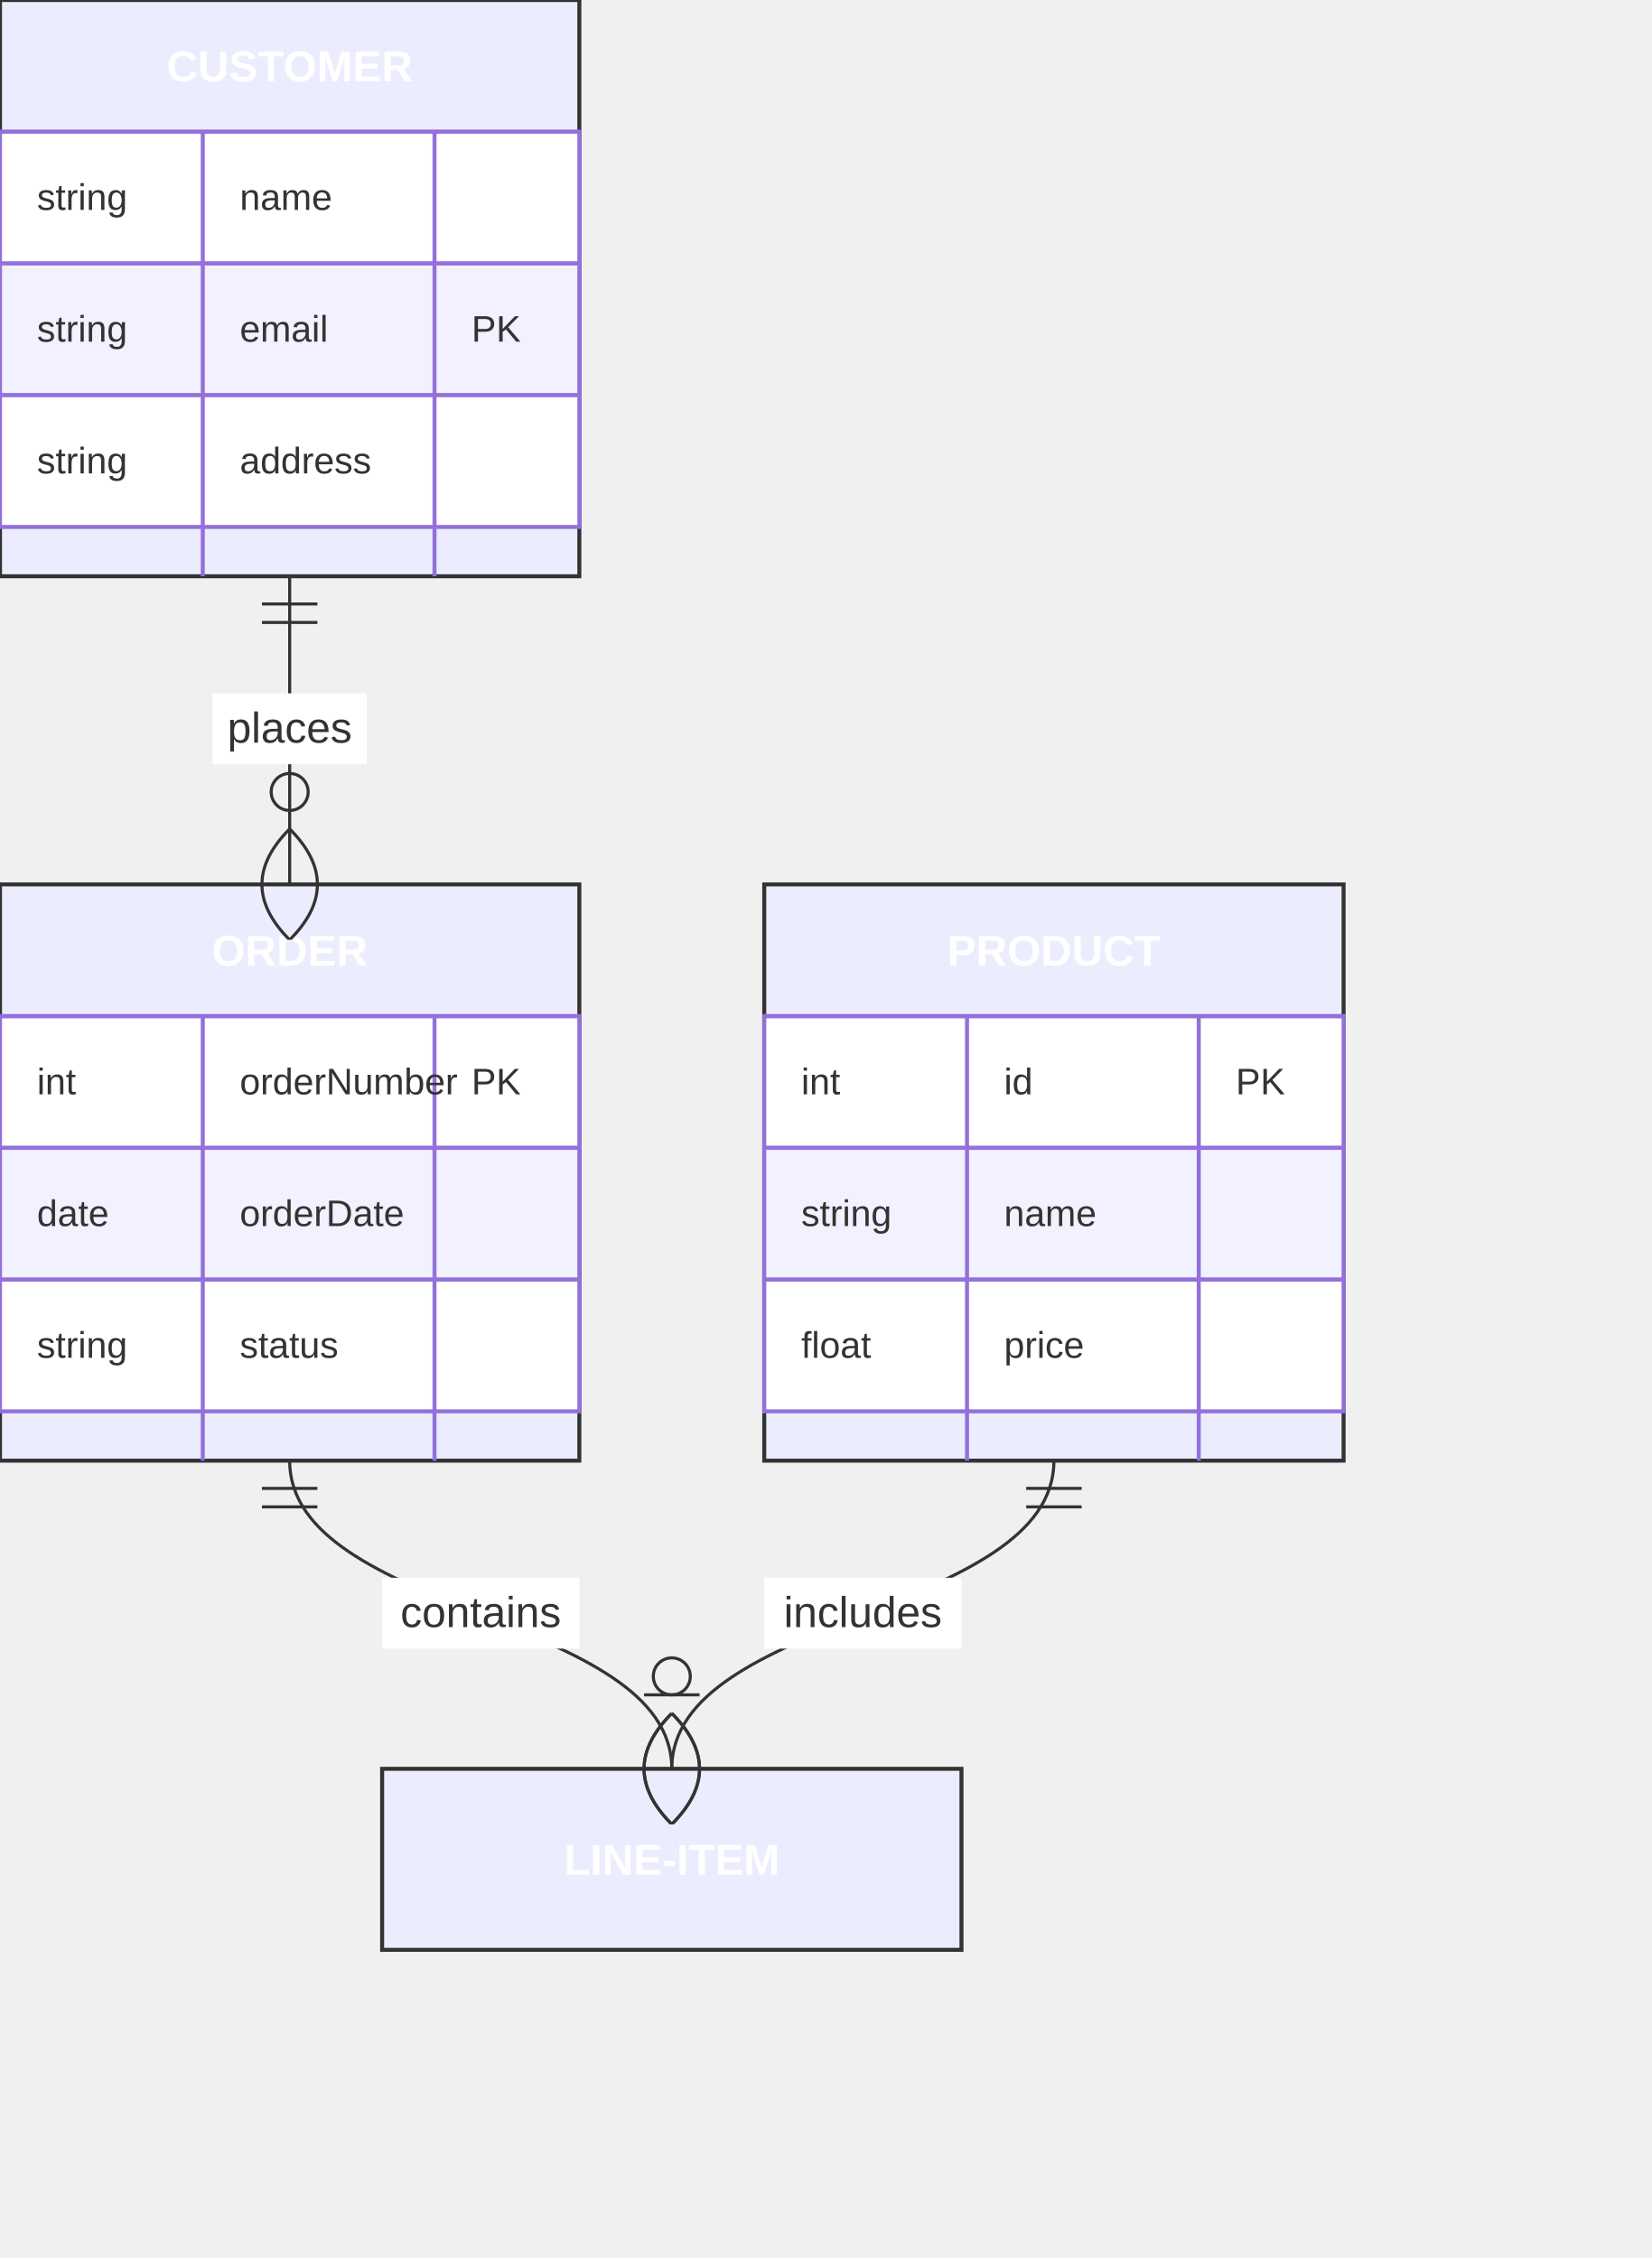
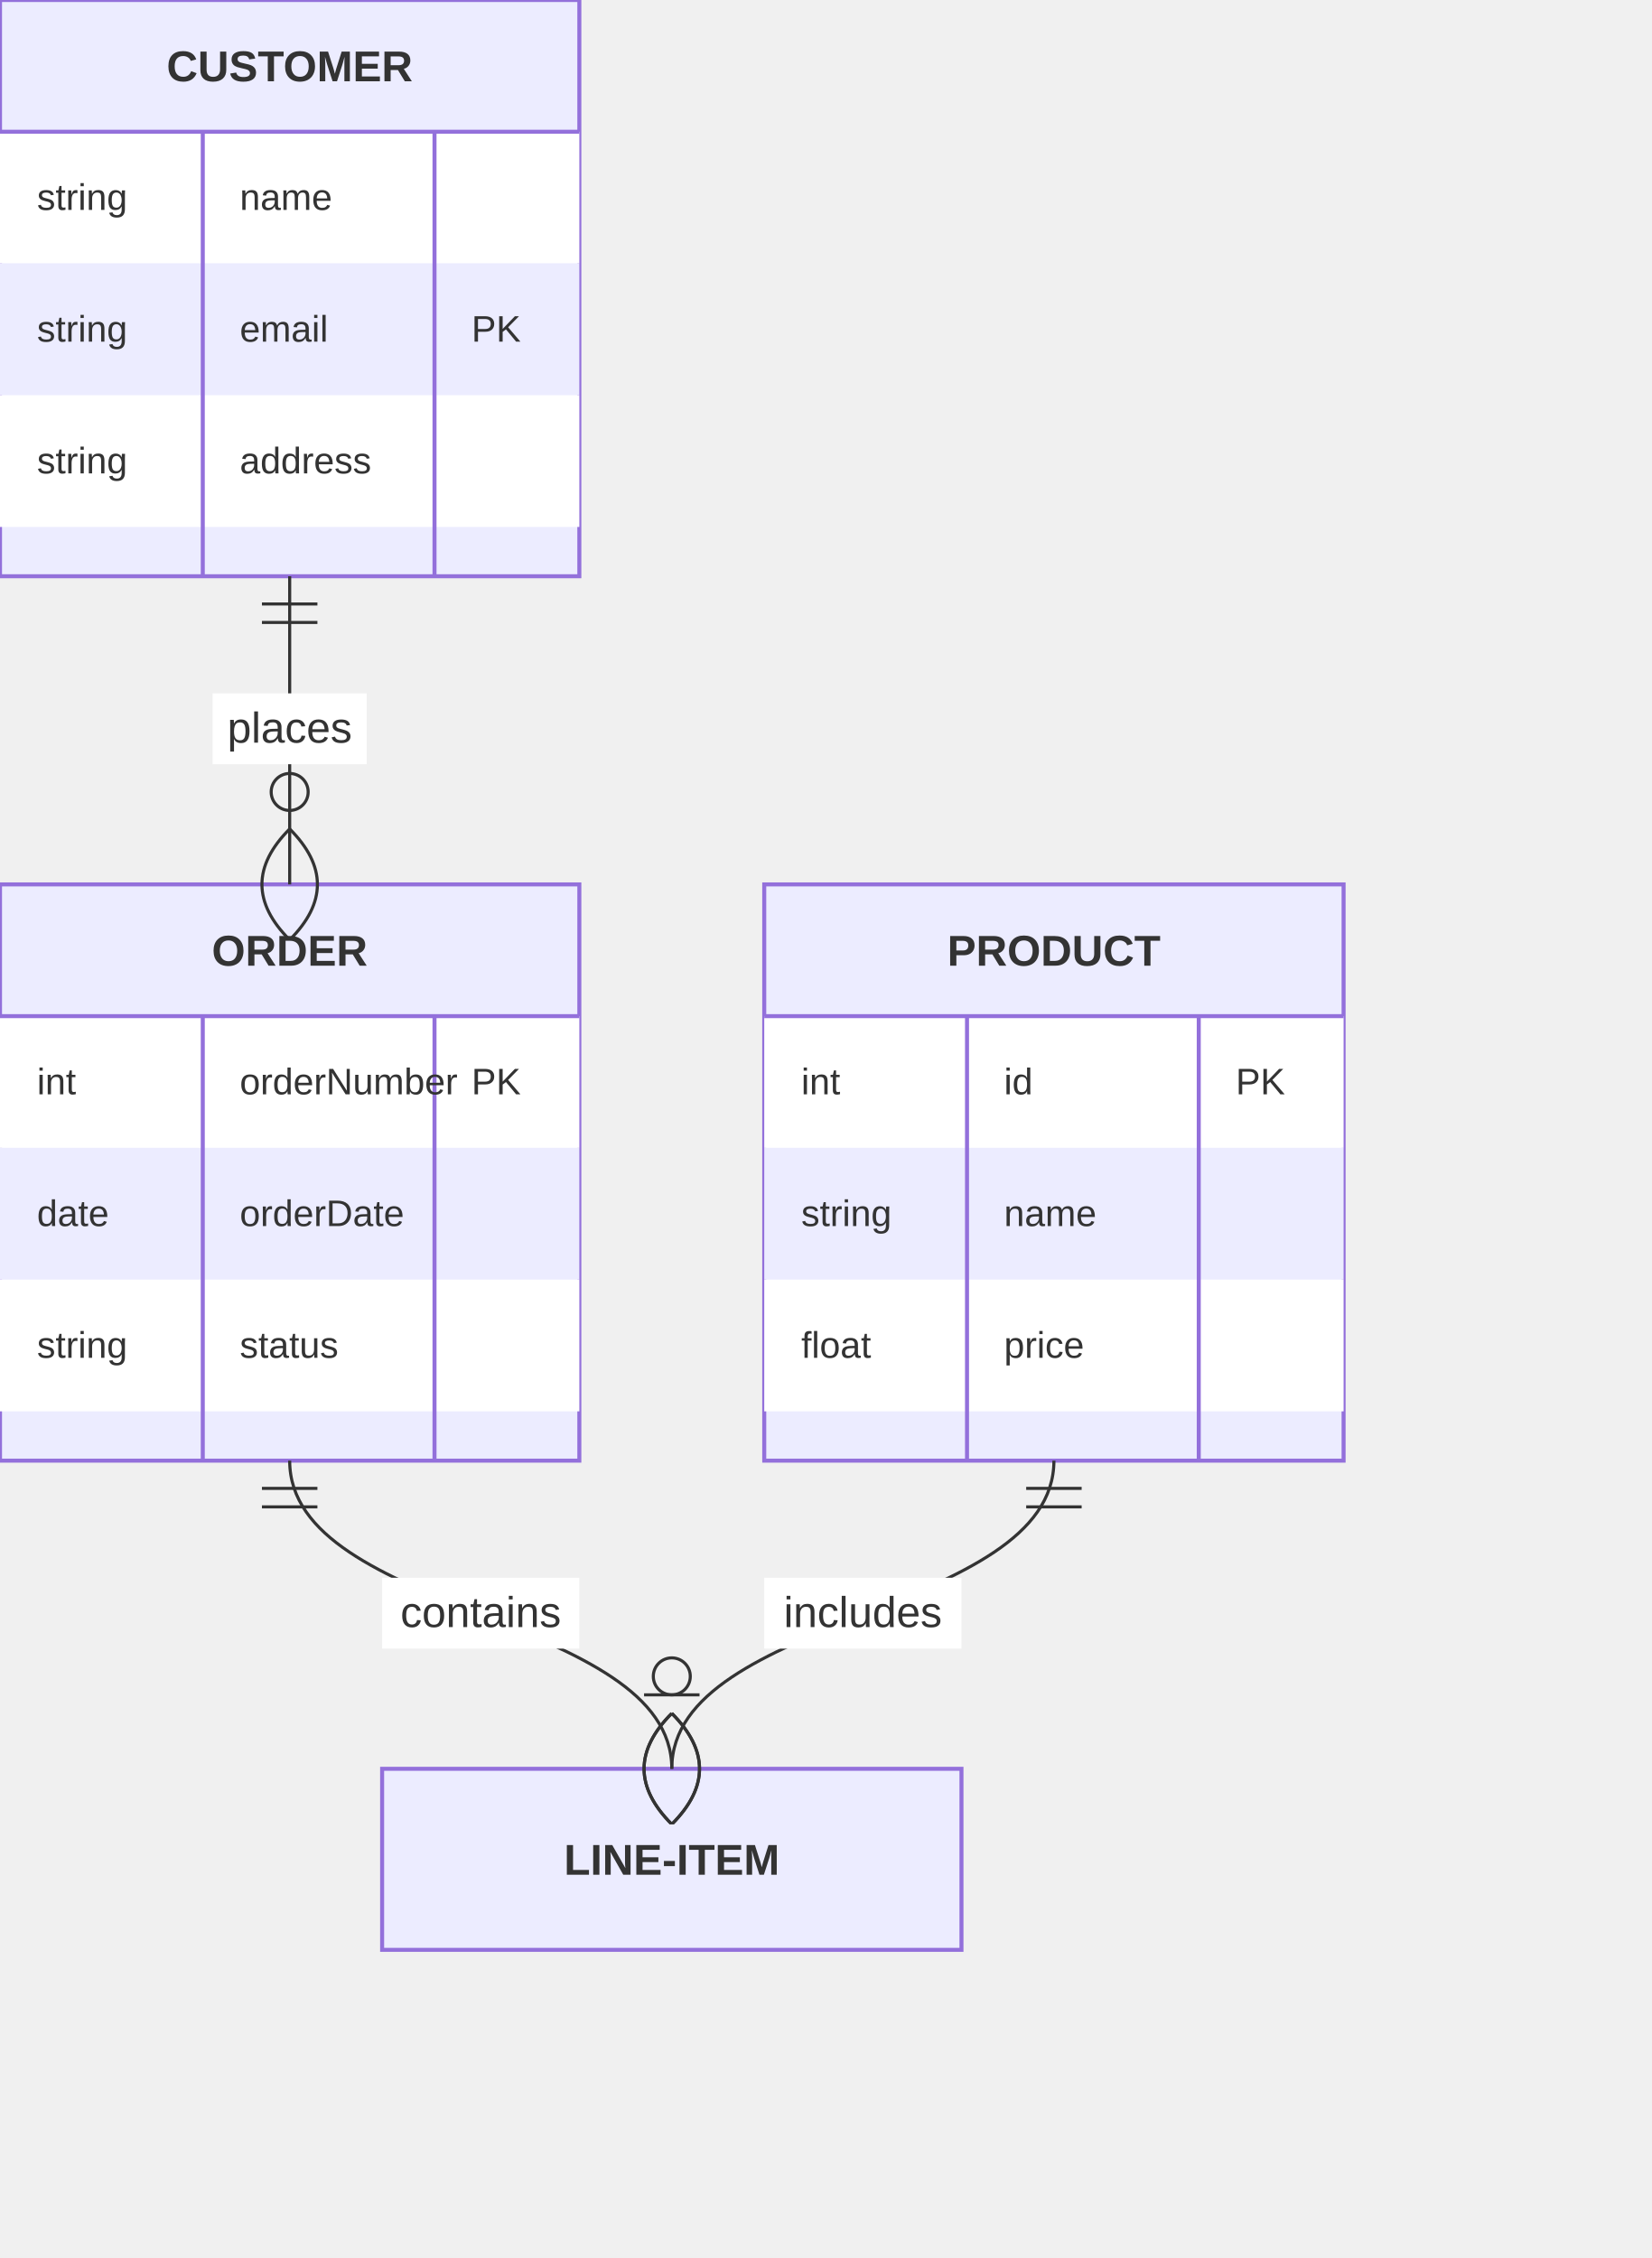
<svg xmlns="http://www.w3.org/2000/svg" width="536" height="732.75" viewBox="0 0 536 732.75" class="mermaid">
  <style>

.mermaid {
  font-family: trebuchet ms, verdana, arial, sans-serif;
  font-size: 16px;
}

.node rect,
.node polygon,
.node circle,
.node ellipse,
.node path {
  fill: #ECECFF;
  stroke: #9370DB;
  stroke-width: 1px;
}

.node line {
  stroke: #9370DB;
  stroke-width: 1px;
}

.node .label {
  fill: #333333;
}

.node text {
  fill: #333333;
  font-family: trebuchet ms, verdana, arial, sans-serif;
  font-size: 16px;
}

.edge-path {
  fill: none;
  stroke: #333333;
  stroke-width: 1px;
}

.edge-label {
  fill: #333333;
  font-family: trebuchet ms, verdana, arial, sans-serif;
}

.edge-label-bg {
  fill: rgba(232, 232, 232, 0.8);
}

.subgraph {
  fill: #ffffde;
  stroke: #aaaa33;
  stroke-width: 1px;
}

.subgraph-title {
  fill: #333333;
  font-weight: bold;
}

.cluster rect {
  fill: #ffffde;
  stroke: #aaaa33;
  stroke-width: 1px;
  rx: 5px;
  ry: 5px;
}

.cluster-label {
  fill: #333333;
  font-family: trebuchet ms, verdana, arial, sans-serif;
  font-size: 16px;
  font-weight: bold;
}

marker path {
  fill: #333333;
  stroke: #333333;
}


.er-title {
  fill: #333333;
}

.entity-box {
  fill: #ECECFF;
-   stroke: #333333;
+   stroke: #9370DB;
}

.entity-header {
  fill: #9370DB;
-   stroke: #333333;
+   stroke: #9370DB;
}

.entity-name {
-   fill: #FFFFFF;
+   fill: #333333;
  font-weight: bold;
}

.entity-attr {
  fill: #333333;
}

.relationshipLine {
  stroke: #333333;
  stroke-width: 1;
  fill: none;
}

.relationship-label {
  fill: #333333;
}

+ .relationship-label-background {
+   fill: #ffffff;
+ }
+ 
.marker {
  fill: none;
  stroke: #333333;
  stroke-width: 1;
}

.marker circle {
-   fill: white;
+   fill: #ffffff;
+ }
+ 
+ .row-rect-odd {
+   fill: #ffffff;
+ }
+ 
+ .row-rect-even {
+   fill: #ECECFF;
+ }
+ 
+ .divider {
+   stroke: #9370DB;
}

  </style>
  <defs>
    <marker id="er-onlyOneStart" viewBox="0 0 18 18" refX="0" refY="9" markerWidth="18" markerHeight="18" orient="auto">
      <path d="M9,0 L9,18 M15,0 L15,18" class="marker" />
    </marker>
    <marker id="er-onlyOneEnd" viewBox="0 0 18 18" refX="18" refY="9" markerWidth="18" markerHeight="18" orient="auto">
      <path d="M3,0 L3,18 M9,0 L9,18" class="marker" />
    </marker>
    <marker id="er-zeroOrOneStart" viewBox="0 0 30 18" refX="0" refY="9" markerWidth="30" markerHeight="18" orient="auto">
      <circle cx="21" cy="9" r="6" class="marker" fill="white" />
      <path d="M9,0 L9,18" class="marker" />
    </marker>
    <marker id="er-zeroOrOneEnd" viewBox="0 0 30 18" refX="30" refY="9" markerWidth="30" markerHeight="18" orient="auto">
      <circle cx="9" cy="9" r="6" class="marker" fill="white" />
      <path d="M21,0 L21,18" class="marker" />
    </marker>
    <marker id="er-oneOrMoreStart" viewBox="0 0 45 36" refX="18" refY="18" markerWidth="45" markerHeight="36" orient="auto">
      <path d="M0,18 Q 18,0 36,18 Q 18,36 0,18 M42,9 L42,27" class="marker" />
    </marker>
    <marker id="er-oneOrMoreEnd" viewBox="0 0 45 36" refX="27" refY="18" markerWidth="45" markerHeight="36" orient="auto">
      <path d="M3,9 L3,27 M9,18 Q27,0 45,18 Q27,36 9,18" class="marker" />
    </marker>
    <marker id="er-zeroOrMoreStart" viewBox="0 0 57 36" refX="18" refY="18" markerWidth="57" markerHeight="36" orient="auto">
      <circle cx="48" cy="18" r="6" class="marker" fill="white" />
      <path d="M0,18 Q18,0 36,18 Q18,36 0,18" class="marker" />
    </marker>
    <marker id="er-zeroOrMoreEnd" viewBox="0 0 57 36" refX="39" refY="18" markerWidth="57" markerHeight="36" orient="auto">
      <circle cx="9" cy="18" r="6" class="marker" fill="white" />
      <path d="M21,18 Q39,0 57,18 Q39,36 21,18" class="marker" />
    </marker>
  </defs>
  <g class="root">
    <g class="clusters">

    </g>
    <g class="edgePaths">

    </g>
    <g class="edgeLabels">

    </g>
    <g class="nodes">

    </g>
    <g class="entity-node" id="entity-CUSTOMER-0">
-       <rect x="0" y="0" width="188" height="187" rx="0" ry="0" class="entity-box" stroke-width="1.3" fill="#ECECFF" stroke="#9370DB" />
-       <rect x="0" y="42.75" width="188" height="42.75" rx="0" ry="0" class="row-rect-odd" stroke-width="1.3" fill="hsl(240, 100%, 100%)" stroke="#9370DB" />
-       <rect x="0" y="85.5" width="188" height="42.75" rx="0" ry="0" class="row-rect-even" stroke="#9370DB" fill="hsl(240, 100%, 97.27%)" stroke-width="1.3" />
-       <rect x="0" y="128.25" width="188" height="42.75" rx="0" ry="0" class="row-rect-odd" stroke-width="1.3" fill="hsl(240, 100%, 100%)" stroke="#9370DB" />
-       <line x1="0" y1="42.75" x2="188" y2="42.75" class="divider" stroke="#9370DB" stroke-width="1.3" />
-       <line x1="65.8" y1="42.75" x2="65.8" y2="187" class="divider" stroke-width="1.3" stroke="#9370DB" />
-       <line x1="141" y1="42.75" x2="141" y2="187" class="divider" stroke-width="1.3" stroke="#9370DB" />
-       <text x="94" y="26.375" class="entity-name" font-size="14" text-anchor="middle" font-weight="bold">CUSTOMER</text>
-       <text x="12" y="68.125" class="entity-attr attribute-type" font-size="12" text-anchor="start">string</text>
-       <text x="77.8" y="68.125" class="entity-attr attribute-name" font-size="12" text-anchor="start">name</text>
+       <rect x="0" y="0" width="188" height="187" rx="0" ry="0" class="entity-box" stroke-width="1.3" />
+       <rect x="0" y="42.75" width="188" height="42.75" rx="0" ry="0" class="row-rect-odd" stroke-width="1.3" />
+       <rect x="0" y="85.5" width="188" height="42.75" rx="0" ry="0" class="row-rect-even" stroke-width="1.3" />
+       <rect x="0" y="128.25" width="188" height="42.75" rx="0" ry="0" class="row-rect-odd" stroke-width="1.3" />
+       <line x1="0" y1="42.75" x2="188" y2="42.75" class="divider" stroke-width="1.3" />
+       <line x1="65.8" y1="42.75" x2="65.8" y2="187" class="divider" stroke-width="1.3" />
+       <line x1="141" y1="42.75" x2="141" y2="187" class="divider" stroke-width="1.3" />
+       <text x="94" y="26.375" class="entity-name" text-anchor="middle" font-size="14">CUSTOMER</text>
+       <text x="12" y="68.125" class="entity-attr attribute-type" text-anchor="start" font-size="12">string</text>
+       <text x="77.8" y="68.125" class="entity-attr attribute-name" text-anchor="start" font-size="12">name</text>
      <text x="12" y="110.875" class="entity-attr attribute-type" text-anchor="start" font-size="12">string</text>
-       <text x="77.8" y="110.875" class="entity-attr attribute-name" font-size="12" text-anchor="start">email</text>
-       <text x="153" y="110.875" class="entity-attr attribute-key" text-anchor="start" font-size="12">PK</text>
+       <text x="77.8" y="110.875" class="entity-attr attribute-name" text-anchor="start" font-size="12">email</text>
+       <text x="153" y="110.875" class="entity-attr attribute-key" font-size="12" text-anchor="start">PK</text>
      <text x="12" y="153.625" class="entity-attr attribute-type" text-anchor="start" font-size="12">string</text>
      <text x="77.8" y="153.625" class="entity-attr attribute-name" text-anchor="start" font-size="12">address</text>
    </g>
    <g class="entity-node" id="entity-LINE-ITEM-2">
-       <rect x="124" y="574" width="188" height="58.75" rx="0" ry="0" class="entity-box" stroke-width="1.3" stroke="#9370DB" fill="#ECECFF" />
-       <text x="218" y="608.375" class="entity-name" font-size="14" text-anchor="middle" font-weight="bold">LINE-ITEM</text>
+       <rect x="124" y="574" width="188" height="58.75" rx="0" ry="0" class="entity-box" stroke-width="1.3" />
+       <text x="218" y="608.375" class="entity-name" text-anchor="middle" font-size="14">LINE-ITEM</text>
    </g>
    <g class="entity-node" id="entity-ORDER-1">
-       <rect x="0" y="287" width="188" height="187" rx="0" ry="0" class="entity-box" stroke="#9370DB" fill="#ECECFF" stroke-width="1.3" />
-       <rect x="0" y="329.75" width="188" height="42.75" rx="0" ry="0" class="row-rect-odd" fill="hsl(240, 100%, 100%)" stroke-width="1.3" stroke="#9370DB" />
-       <rect x="0" y="372.5" width="188" height="42.75" rx="0" ry="0" class="row-rect-even" stroke-width="1.3" fill="hsl(240, 100%, 97.27%)" stroke="#9370DB" />
-       <rect x="0" y="415.25" width="188" height="42.75" rx="0" ry="0" class="row-rect-odd" fill="hsl(240, 100%, 100%)" stroke="#9370DB" stroke-width="1.3" />
-       <line x1="0" y1="329.75" x2="188" y2="329.75" class="divider" stroke-width="1.3" stroke="#9370DB" />
-       <line x1="65.8" y1="329.75" x2="65.8" y2="474" class="divider" stroke-width="1.3" stroke="#9370DB" />
-       <line x1="141" y1="329.75" x2="141" y2="474" class="divider" stroke="#9370DB" stroke-width="1.3" />
-       <text x="94" y="313.375" class="entity-name" text-anchor="middle" font-size="14" font-weight="bold">ORDER</text>
+       <rect x="0" y="287" width="188" height="187" rx="0" ry="0" class="entity-box" stroke-width="1.3" />
+       <rect x="0" y="329.75" width="188" height="42.75" rx="0" ry="0" class="row-rect-odd" stroke-width="1.3" />
+       <rect x="0" y="372.5" width="188" height="42.75" rx="0" ry="0" class="row-rect-even" stroke-width="1.3" />
+       <rect x="0" y="415.25" width="188" height="42.75" rx="0" ry="0" class="row-rect-odd" stroke-width="1.3" />
+       <line x1="0" y1="329.75" x2="188" y2="329.75" class="divider" stroke-width="1.3" />
+       <line x1="65.8" y1="329.75" x2="65.8" y2="474" class="divider" stroke-width="1.3" />
+       <line x1="141" y1="329.75" x2="141" y2="474" class="divider" stroke-width="1.3" />
+       <text x="94" y="313.375" class="entity-name" text-anchor="middle" font-size="14">ORDER</text>
      <text x="12" y="355.125" class="entity-attr attribute-type" text-anchor="start" font-size="12">int</text>
-       <text x="77.8" y="355.125" class="entity-attr attribute-name" text-anchor="start" font-size="12">orderNumber</text>
+       <text x="77.8" y="355.125" class="entity-attr attribute-name" font-size="12" text-anchor="start">orderNumber</text>
      <text x="153" y="355.125" class="entity-attr attribute-key" text-anchor="start" font-size="12">PK</text>
      <text x="12" y="397.875" class="entity-attr attribute-type" font-size="12" text-anchor="start">date</text>
-       <text x="77.8" y="397.875" class="entity-attr attribute-name" font-size="12" text-anchor="start">orderDate</text>
-       <text x="12" y="440.625" class="entity-attr attribute-type" font-size="12" text-anchor="start">string</text>
+       <text x="77.8" y="397.875" class="entity-attr attribute-name" text-anchor="start" font-size="12">orderDate</text>
+       <text x="12" y="440.625" class="entity-attr attribute-type" text-anchor="start" font-size="12">string</text>
      <text x="77.8" y="440.625" class="entity-attr attribute-name" text-anchor="start" font-size="12">status</text>
    </g>
    <g class="entity-node" id="entity-PRODUCT-3">
-       <rect x="248" y="287" width="188" height="187" rx="0" ry="0" class="entity-box" stroke="#9370DB" fill="#ECECFF" stroke-width="1.3" />
-       <rect x="248" y="329.75" width="188" height="42.75" rx="0" ry="0" class="row-rect-odd" stroke-width="1.3" fill="hsl(240, 100%, 100%)" stroke="#9370DB" />
-       <rect x="248" y="372.5" width="188" height="42.75" rx="0" ry="0" class="row-rect-even" stroke="#9370DB" stroke-width="1.3" fill="hsl(240, 100%, 97.27%)" />
-       <rect x="248" y="415.25" width="188" height="42.75" rx="0" ry="0" class="row-rect-odd" fill="hsl(240, 100%, 100%)" stroke="#9370DB" stroke-width="1.3" />
-       <line x1="248" y1="329.75" x2="436" y2="329.75" class="divider" stroke="#9370DB" stroke-width="1.3" />
-       <line x1="313.8" y1="329.75" x2="313.8" y2="474" class="divider" stroke-width="1.3" stroke="#9370DB" />
-       <line x1="389" y1="329.75" x2="389" y2="474" class="divider" stroke-width="1.3" stroke="#9370DB" />
-       <text x="342" y="313.375" class="entity-name" text-anchor="middle" font-size="14" font-weight="bold">PRODUCT</text>
+       <rect x="248" y="287" width="188" height="187" rx="0" ry="0" class="entity-box" stroke-width="1.3" />
+       <rect x="248" y="329.75" width="188" height="42.75" rx="0" ry="0" class="row-rect-odd" stroke-width="1.3" />
+       <rect x="248" y="372.5" width="188" height="42.75" rx="0" ry="0" class="row-rect-even" stroke-width="1.3" />
+       <rect x="248" y="415.25" width="188" height="42.75" rx="0" ry="0" class="row-rect-odd" stroke-width="1.3" />
+       <line x1="248" y1="329.75" x2="436" y2="329.75" class="divider" stroke-width="1.3" />
+       <line x1="313.8" y1="329.75" x2="313.8" y2="474" class="divider" stroke-width="1.3" />
+       <line x1="389" y1="329.75" x2="389" y2="474" class="divider" stroke-width="1.3" />
+       <text x="342" y="313.375" class="entity-name" text-anchor="middle" font-size="14">PRODUCT</text>
      <text x="260" y="355.125" class="entity-attr attribute-type" text-anchor="start" font-size="12">int</text>
      <text x="325.8" y="355.125" class="entity-attr attribute-name" text-anchor="start" font-size="12">id</text>
      <text x="401" y="355.125" class="entity-attr attribute-key" font-size="12" text-anchor="start">PK</text>
      <text x="260" y="397.875" class="entity-attr attribute-type" font-size="12" text-anchor="start">string</text>
-       <text x="325.8" y="397.875" class="entity-attr attribute-name" text-anchor="start" font-size="12">name</text>
+       <text x="325.8" y="397.875" class="entity-attr attribute-name" font-size="12" text-anchor="start">name</text>
      <text x="260" y="440.625" class="entity-attr attribute-type" font-size="12" text-anchor="start">float</text>
      <text x="325.8" y="440.625" class="entity-attr attribute-name" text-anchor="start" font-size="12">price</text>
    </g>
    <g class="relationship">
-       <path d="M94,187 C94,237 94,237 94,287" class="relationshipLine" marker-end="url(#er-zeroOrMoreEnd)" marker-start="url(#er-onlyOneStart)" />
-       <rect x="69" y="225" width="50" height="23" rx="0" ry="0" class="background" fill="#FFFFFF" />
+       <path d="M94,187 C94,237 94,237 94,287" class="relationshipLine" marker-start="url(#er-onlyOneStart)" marker-end="url(#er-zeroOrMoreEnd)" />
+       <rect x="69" y="225" width="50" height="23" rx="0" ry="0" class="relationship-label-background" />
      <text x="94" y="241" class="relationship-label" text-anchor="middle" font-size="14">places</text>
    </g>
    <g class="relationship">
-       <path d="M94,474 C94,524 218,524 218,574" class="relationshipLine" marker-end="url(#er-oneOrMoreEnd)" marker-start="url(#er-onlyOneStart)" />
-       <rect x="124" y="512" width="64" height="23" rx="0" ry="0" class="background" fill="#FFFFFF" />
+       <path d="M94,474 C94,524 218,524 218,574" class="relationshipLine" marker-start="url(#er-onlyOneStart)" marker-end="url(#er-oneOrMoreEnd)" />
+       <rect x="124" y="512" width="64" height="23" rx="0" ry="0" class="relationship-label-background" />
      <text x="156" y="528" class="relationship-label" text-anchor="middle" font-size="14">contains</text>
    </g>
    <g class="relationship">
-       <path d="M342,474 C342,524 218,524 218,574" class="relationshipLine" marker-start="url(#er-onlyOneStart)" marker-end="url(#er-zeroOrMoreEnd)" />
-       <rect x="248" y="512" width="64" height="23" rx="0" ry="0" class="background" fill="#FFFFFF" />
-       <text x="280" y="528" class="relationship-label" text-anchor="middle" font-size="14">includes</text>
+       <path d="M342,474 C342,524 218,524 218,574" class="relationshipLine" marker-end="url(#er-zeroOrMoreEnd)" marker-start="url(#er-onlyOneStart)" />
+       <rect x="248" y="512" width="64" height="23" rx="0" ry="0" class="relationship-label-background" />
+       <text x="280" y="528" class="relationship-label" font-size="14" text-anchor="middle">includes</text>
    </g>
  </g>
</svg>
